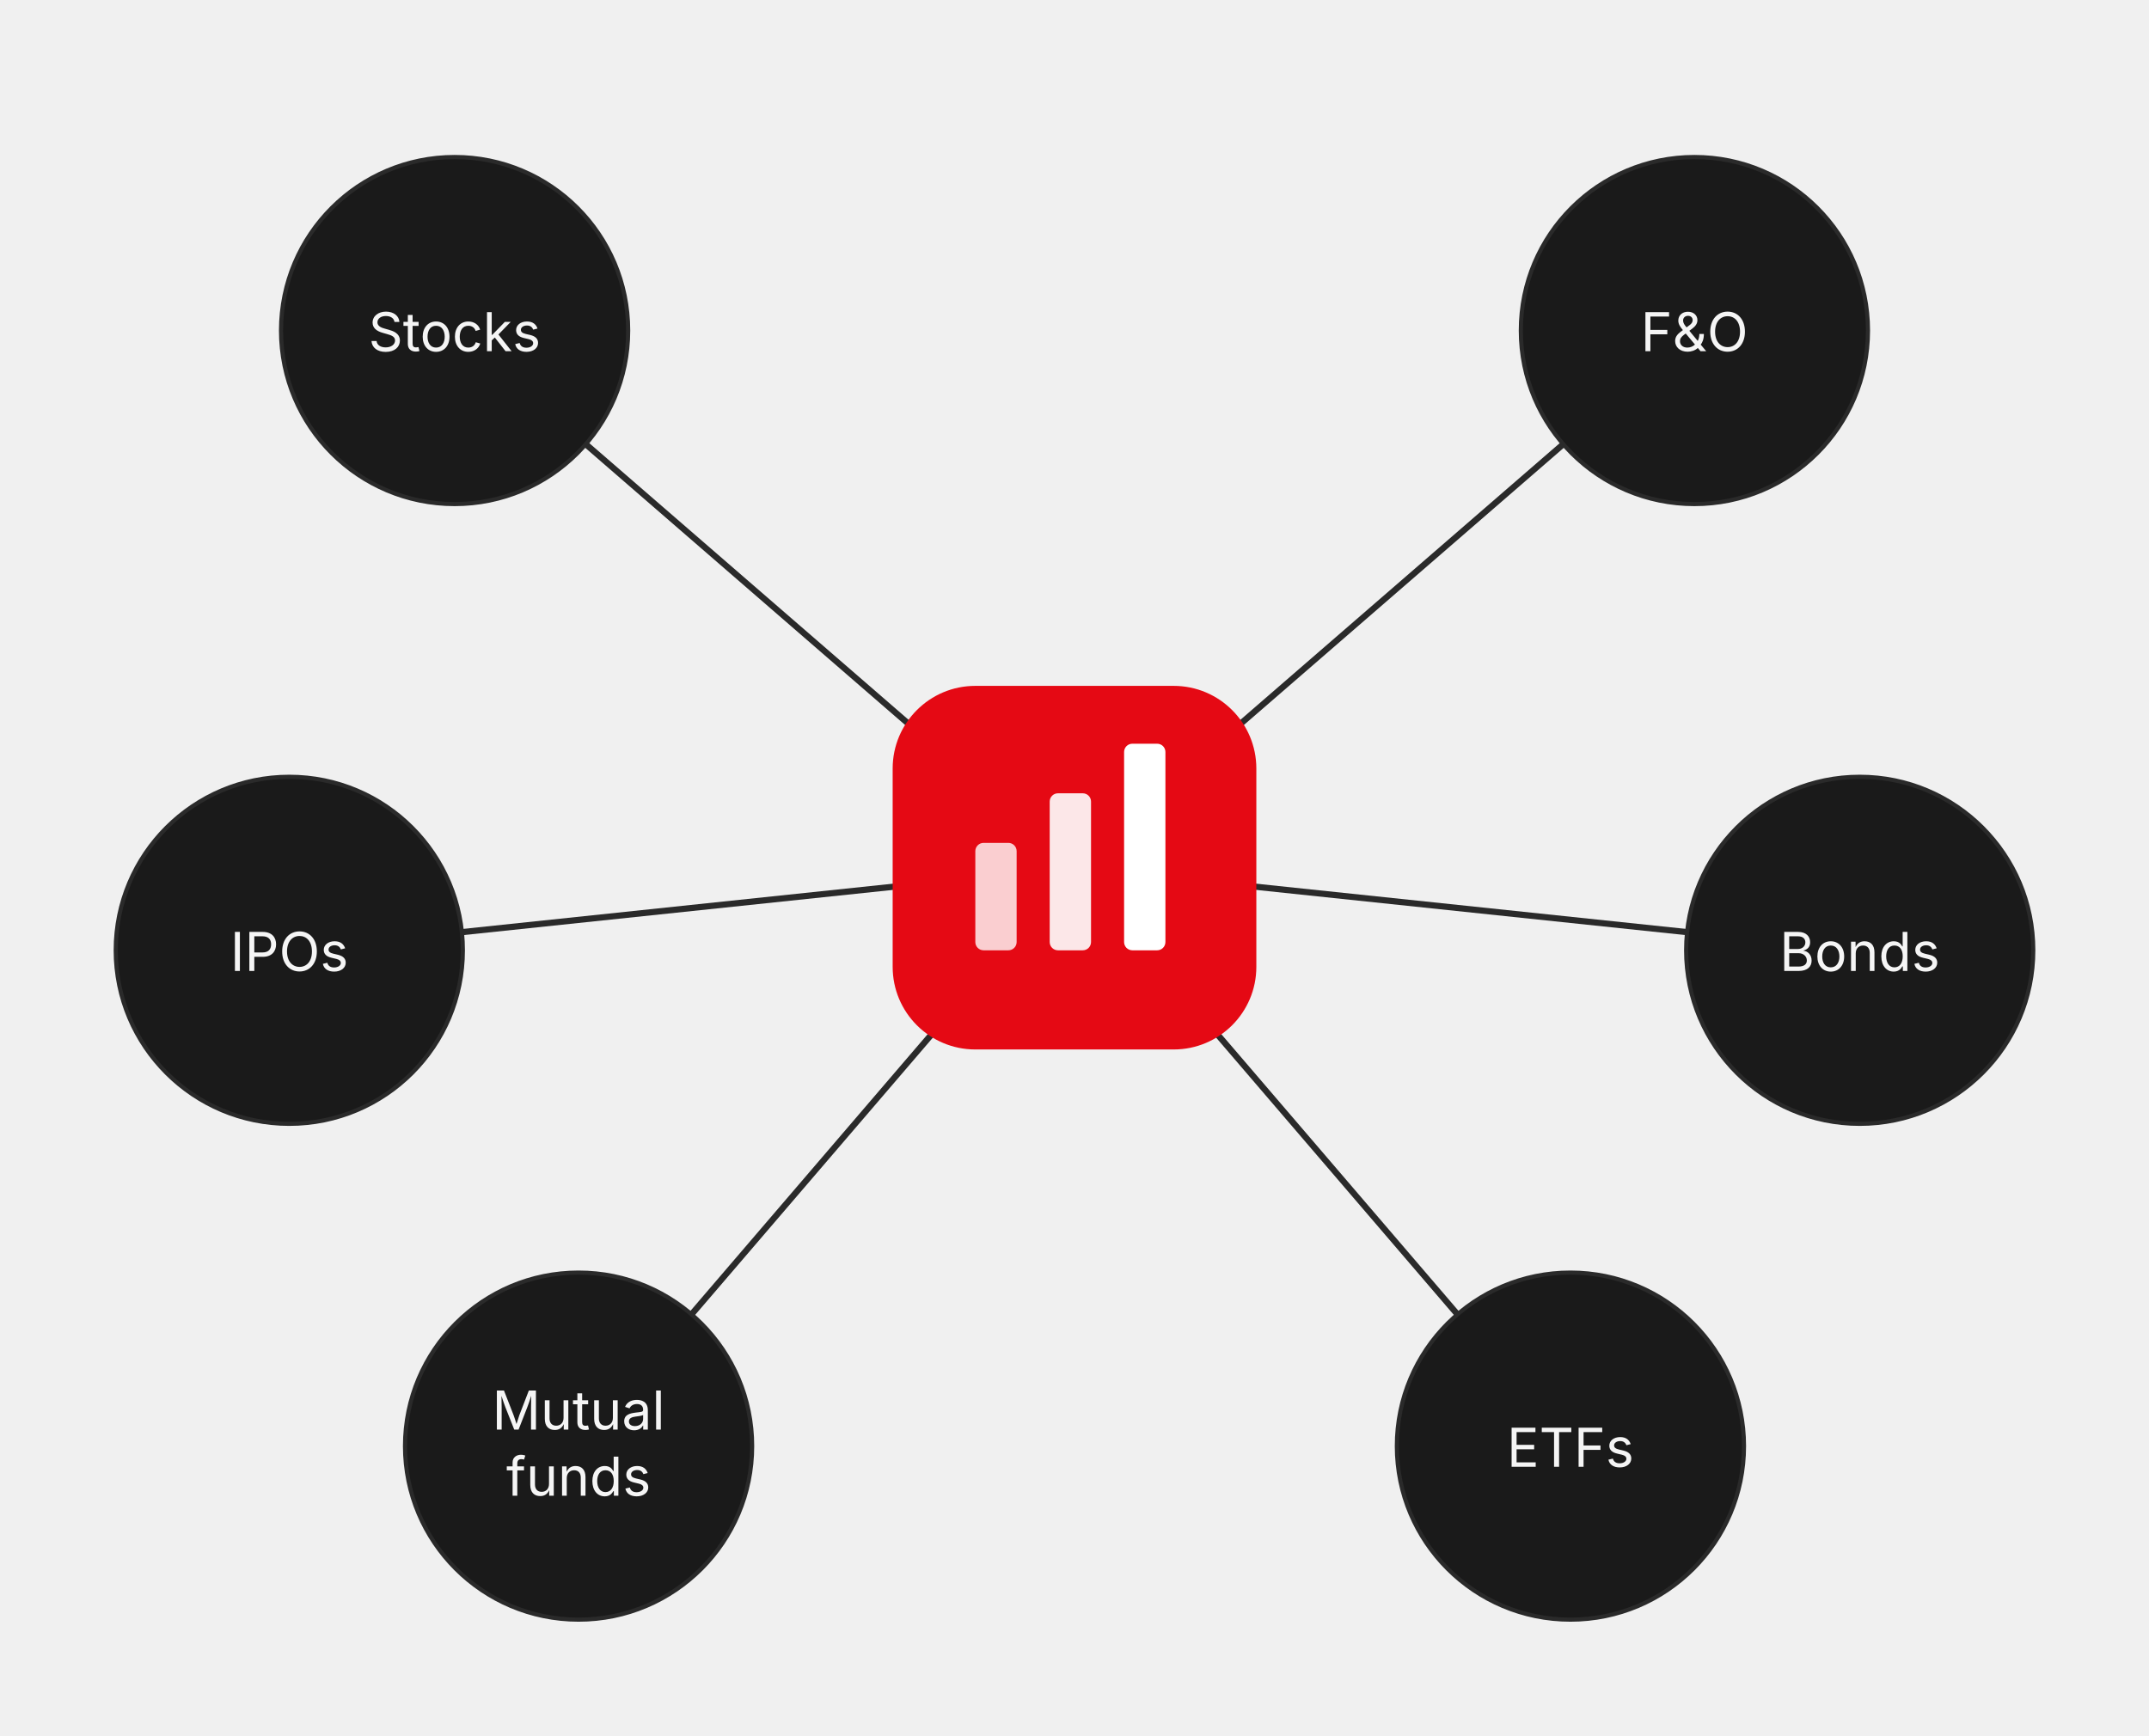
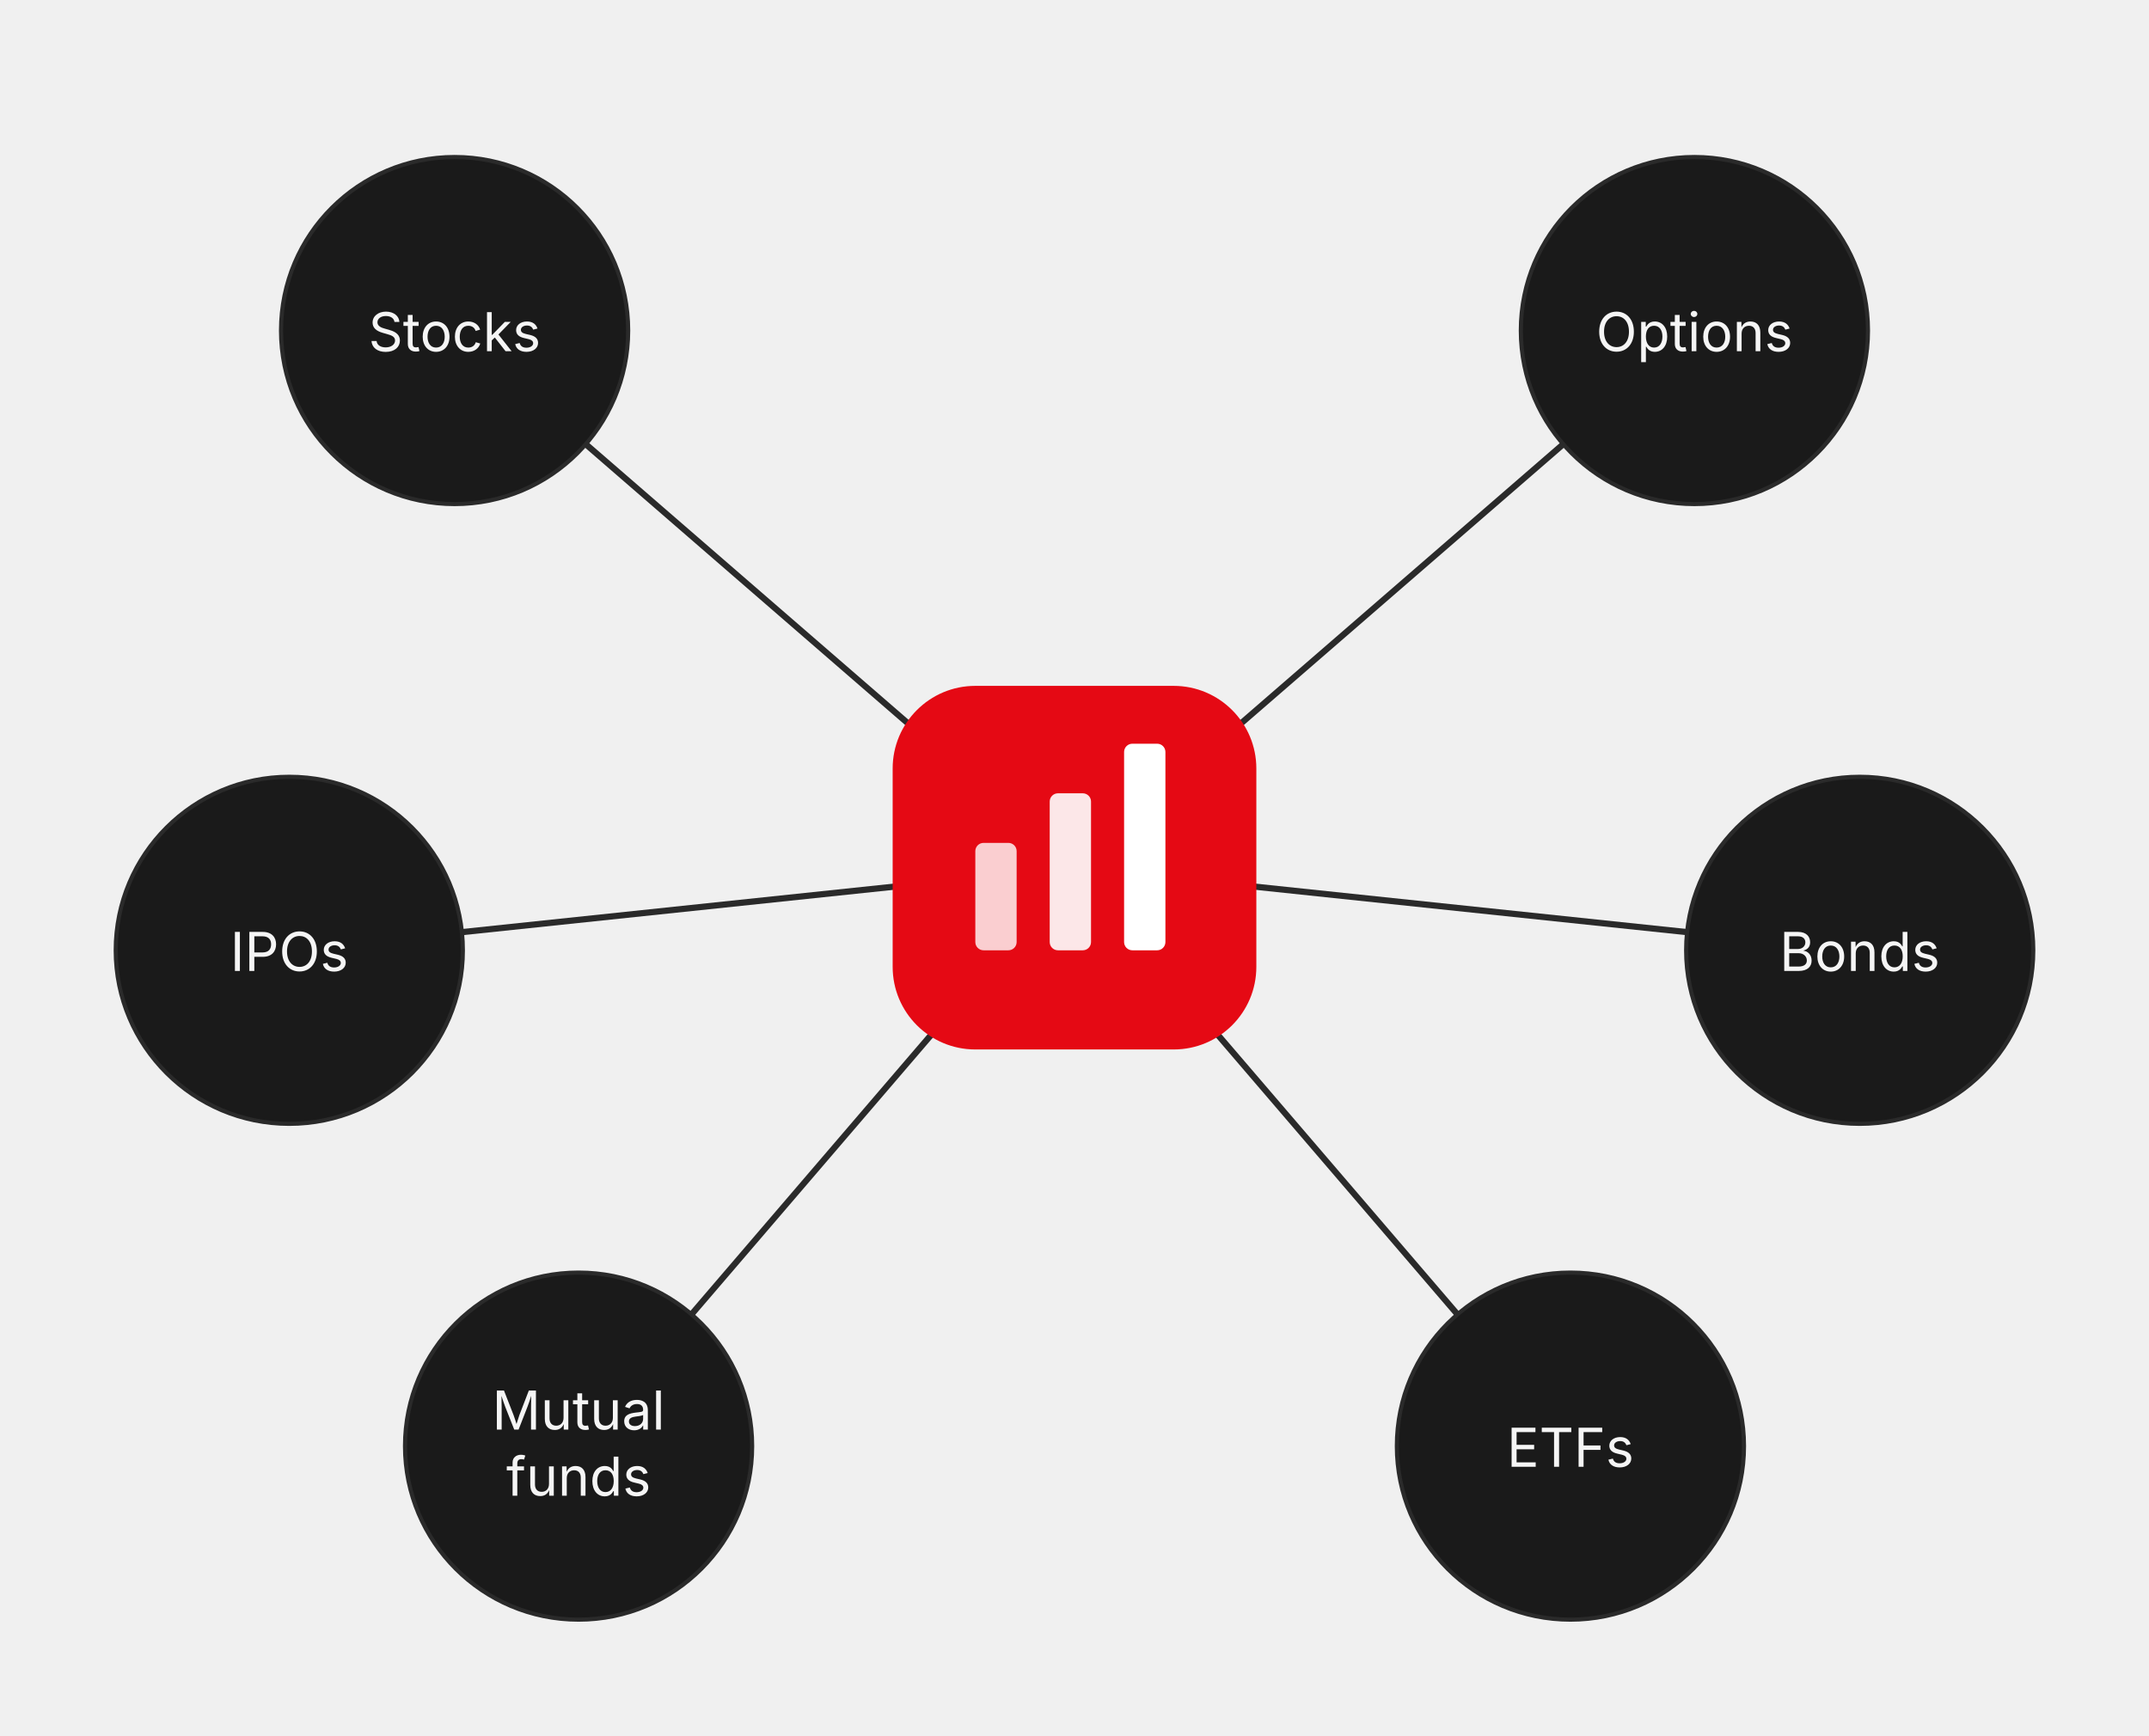
<svg xmlns="http://www.w3.org/2000/svg" viewBox="0 0 520 420" width="520" height="420">
  <g stroke="#2a2a2a" stroke-width="1.5">
    <line x1="260" y1="210" x2="110" y2="80" />
    <line x1="260" y1="210" x2="410" y2="80" />
    <line x1="260" y1="210" x2="70" y2="230" />
    <line x1="260" y1="210" x2="450" y2="230" />
    <line x1="260" y1="210" x2="140" y2="350" />
    <line x1="260" y1="210" x2="380" y2="350" />
  </g>
  <rect x="216" y="166" width="88" height="88" rx="20" fill="#e50914" />
  <rect x="236" y="204" width="10" height="26" rx="2" fill="#ffffff" opacity="0.8" />
  <rect x="254" y="192" width="10" height="38" rx="2" fill="#ffffff" opacity="0.9" />
  <rect x="272" y="180" width="10" height="50" rx="2" fill="#ffffff" />
  <g font-family="Inter, sans-serif" font-size="13" text-anchor="middle">
    <circle cx="110" cy="80" r="42" fill="#1a1a1a" stroke="#2a2a2a" />
    <text x="110" y="85" fill="#f5f5f5">Stocks</text>
    <circle cx="410" cy="80" r="42" fill="#1a1a1a" stroke="#2a2a2a" />
-     <text x="410" y="85" fill="#f5f5f5">F&amp;O</text>
+     <text x="410" y="85" fill="#f5f5f5">Options</text>
    <circle cx="70" cy="230" r="42" fill="#1a1a1a" stroke="#2a2a2a" />
    <text x="70" y="235" fill="#f5f5f5">IPOs</text>
    <circle cx="450" cy="230" r="42" fill="#1a1a1a" stroke="#2a2a2a" />
    <text x="450" y="235" fill="#f5f5f5">Bonds</text>
    <circle cx="140" cy="350" r="42" fill="#1a1a1a" stroke="#2a2a2a" />
    <text x="140" y="346" fill="#f5f5f5">Mutual</text>
    <text x="140" y="362" fill="#f5f5f5">funds</text>
    <circle cx="380" cy="350" r="42" fill="#1a1a1a" stroke="#2a2a2a" />
    <text x="380" y="355" fill="#f5f5f5">ETFs</text>
  </g>
</svg>
